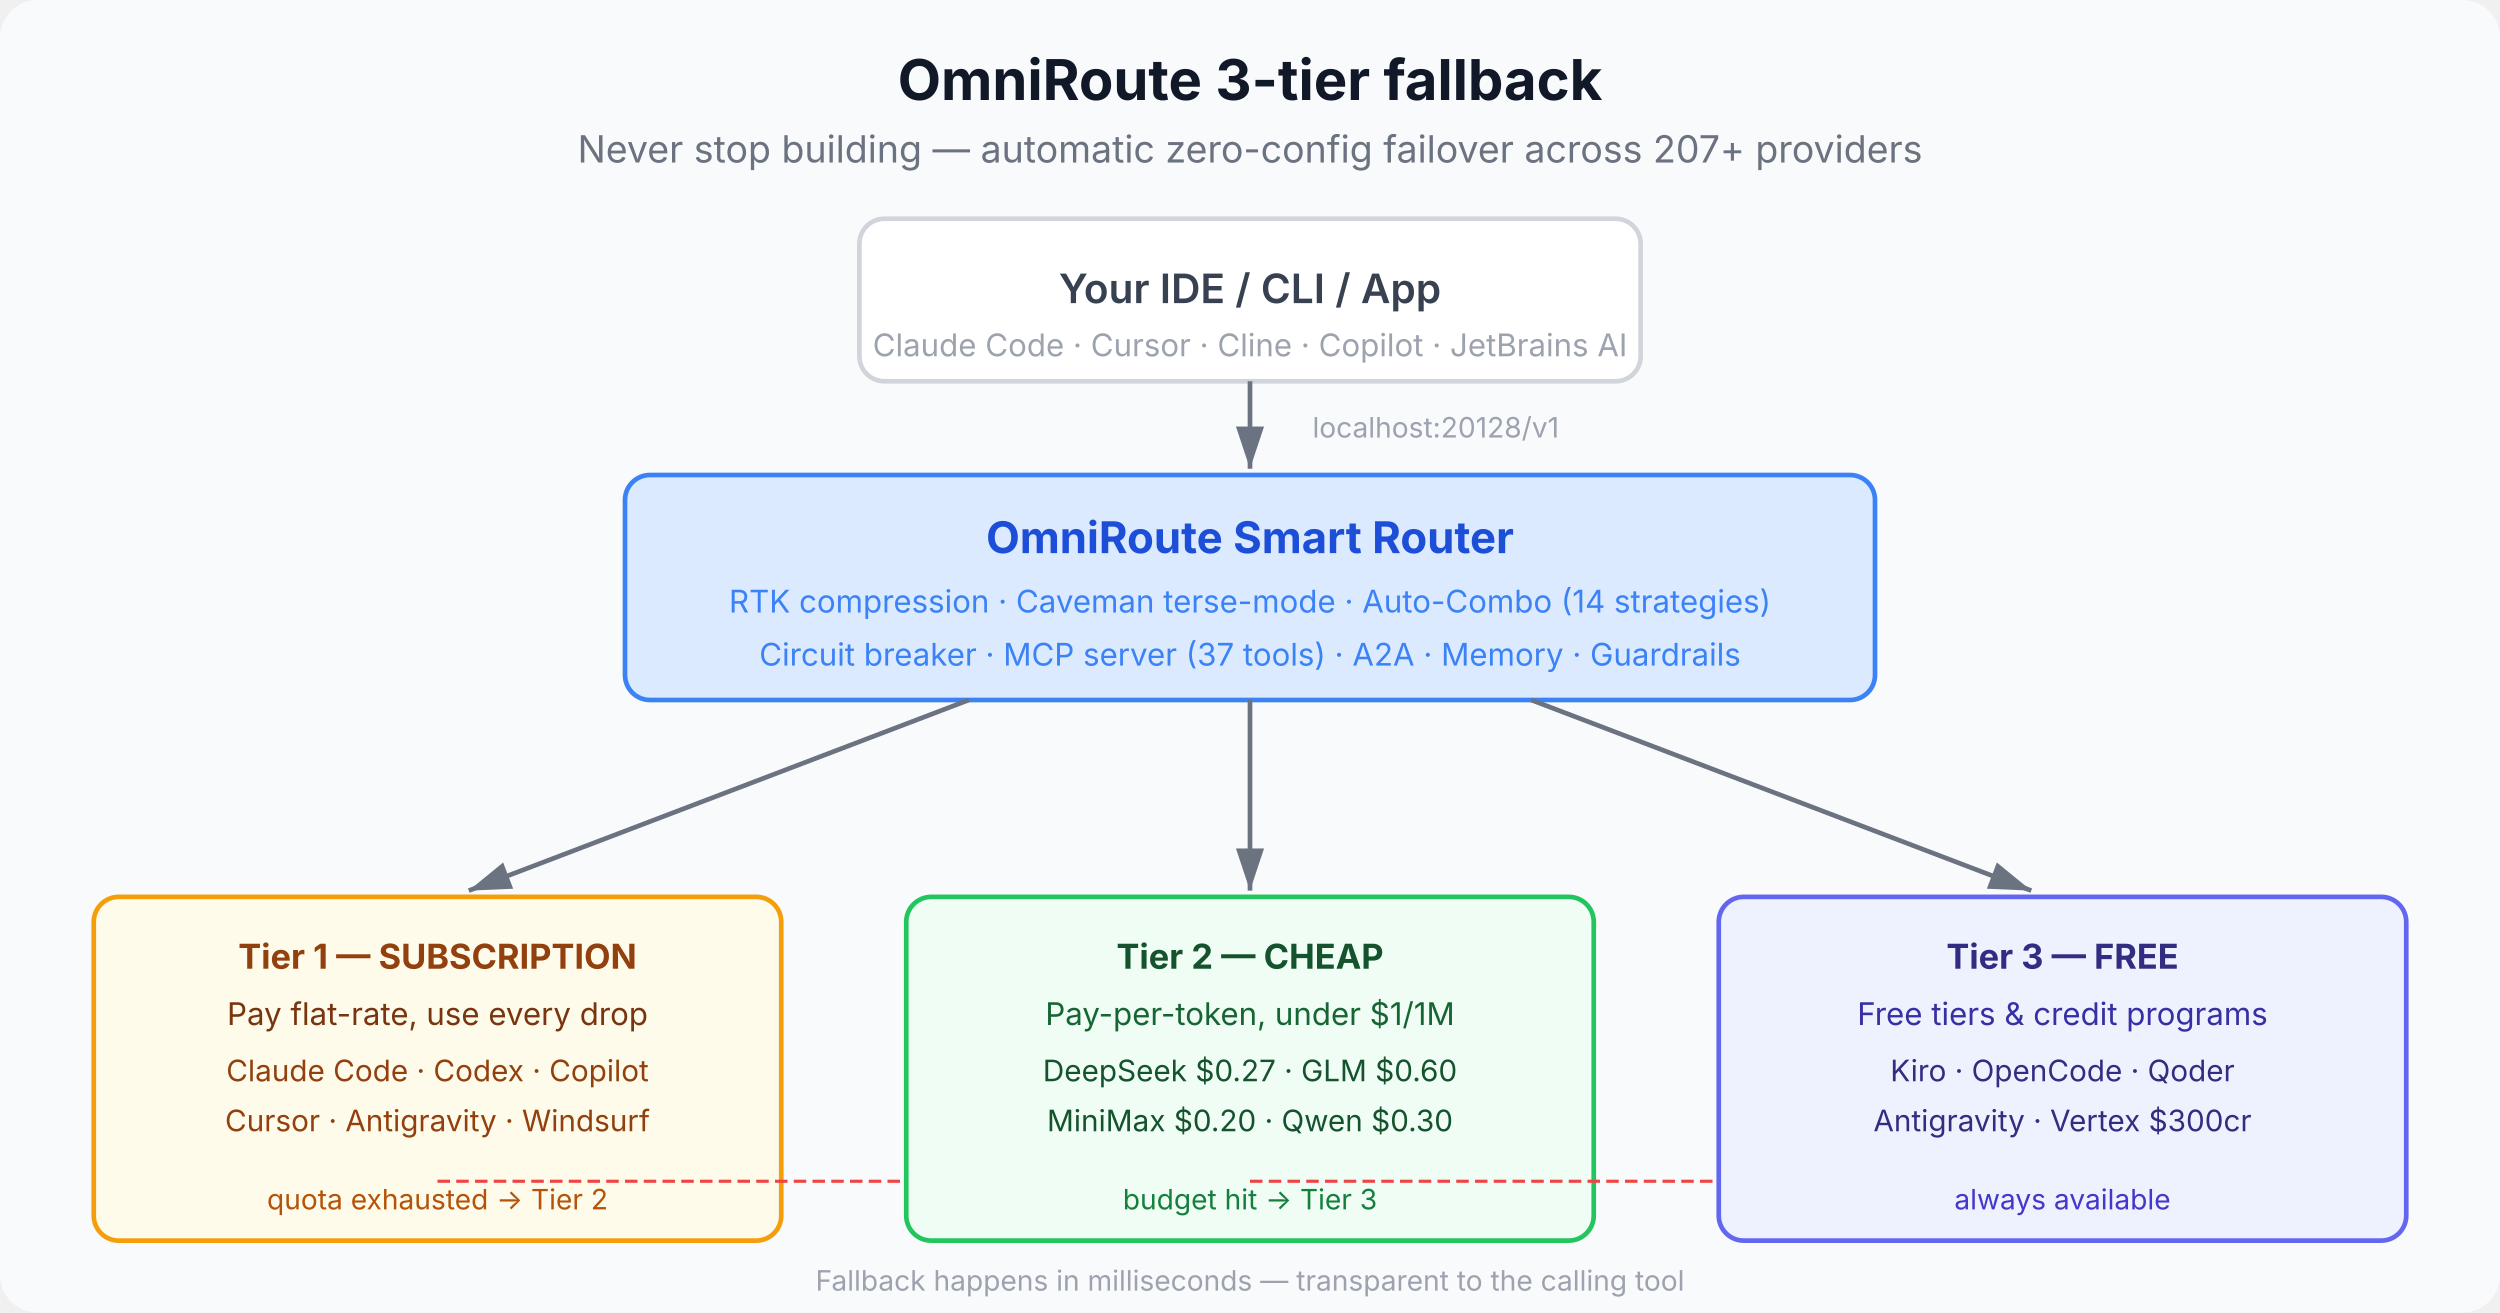
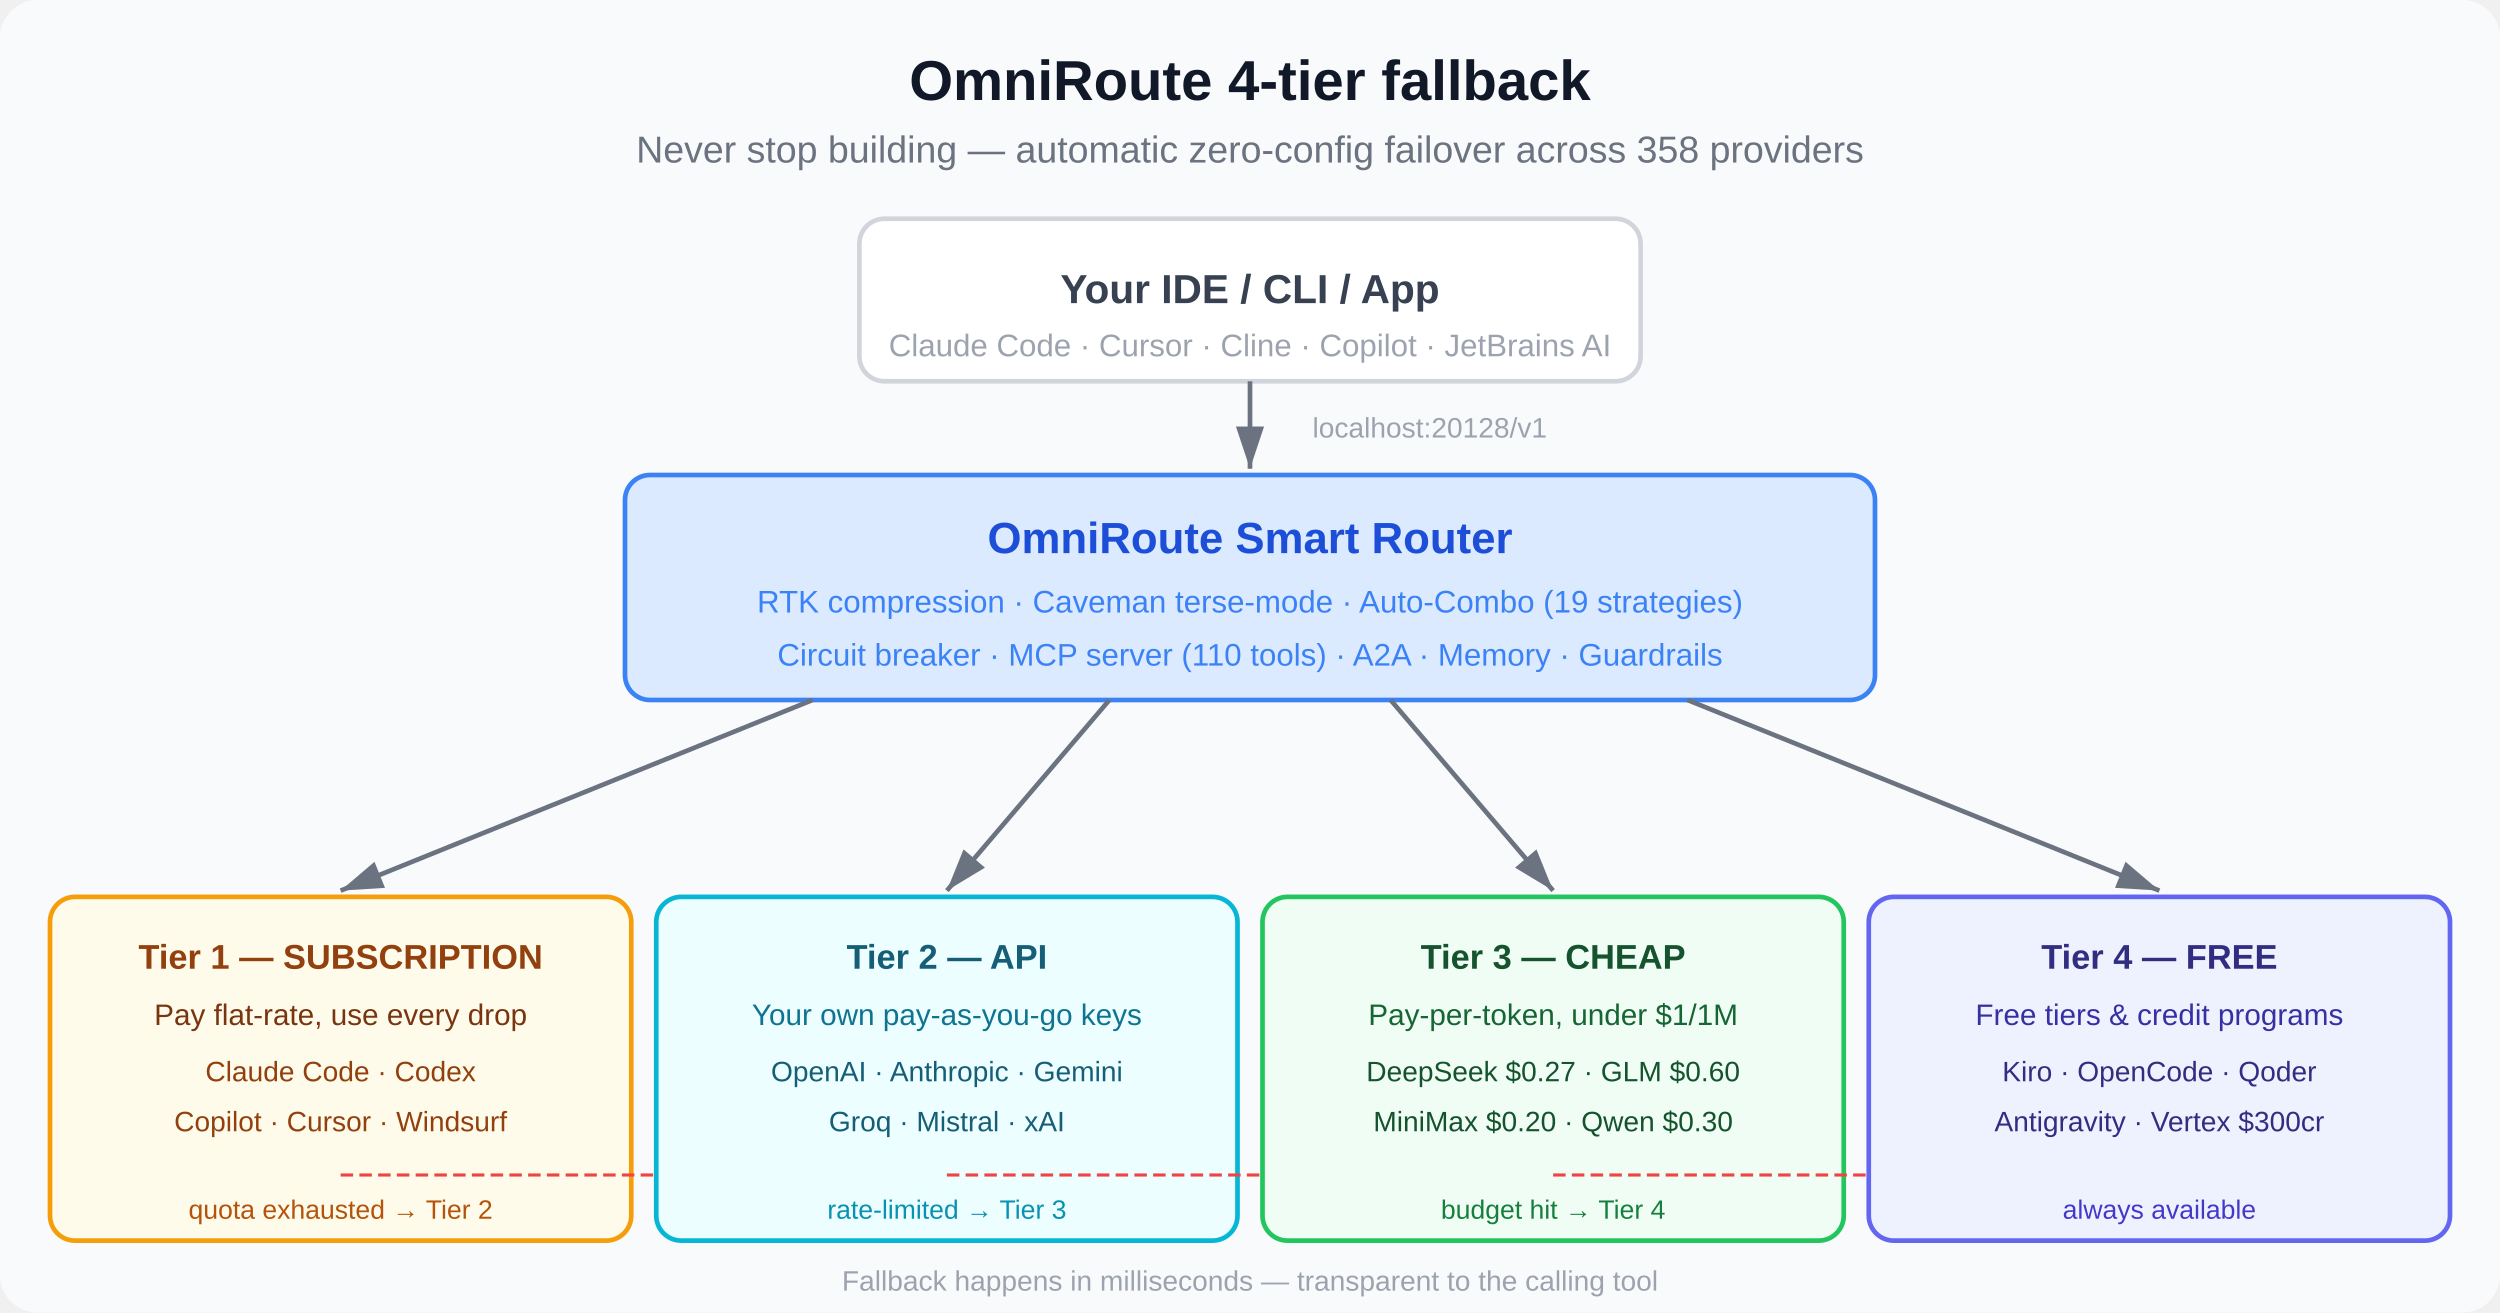
- <svg xmlns="http://www.w3.org/2000/svg" viewBox="0 0 800 420" font-family="system-ui, -apple-system, sans-serif">
+ <svg xmlns="http://www.w3.org/2000/svg" viewBox="0 0 800 420" font-family="system-ui, -apple-system, Segoe UI, Arial, Helvetica, sans-serif" role="img" aria-label="OmniRoute 4-tier fallback: your IDE or CLI calls one local endpoint and the OmniRoute Smart Router fails over across 358 providers in 4 tiers — Tier 1 Subscription, Tier 2 API, Tier 3 Cheap, Tier 4 Free.">
  <defs>
    <marker id="arrow-light" markerWidth="10" markerHeight="10" refX="9" refY="3" orient="auto">
      <path d="M0,0 L0,6 L9,3 z" fill="#6b7280" />
    </marker>
    <marker id="arrow-fallback-light" markerWidth="10" markerHeight="10" refX="9" refY="3" orient="auto">
      <path d="M0,0 L0,6 L9,3 z" fill="#ef4444" />
    </marker>
  </defs>
  <rect width="800" height="420" fill="#f9fafb" rx="12" />
-   <text x="400" y="32" text-anchor="middle" font-size="18" font-weight="700" fill="#111827">OmniRoute 3-tier fallback</text>
-   <text x="400" y="52" text-anchor="middle" font-size="12" fill="#6b7280">Never stop building — automatic zero-config failover across 207+ providers</text>
+   <text x="400" y="32" text-anchor="middle" font-size="18" font-weight="700" fill="#111827">OmniRoute 4-tier fallback</text>
+   <text x="400" y="52" text-anchor="middle" font-size="12" fill="#6b7280">Never stop building — automatic zero-config failover across 358 providers</text>
  <rect x="275" y="70" width="250" height="52" rx="8" fill="#ffffff" stroke="#d1d5db" stroke-width="1.5" />
  <text x="400" y="97" text-anchor="middle" font-size="13" font-weight="600" fill="#374151">Your IDE / CLI / App</text>
  <text x="400" y="114" text-anchor="middle" font-size="10" fill="#9ca3af">Claude Code · Cursor · Cline · Copilot · JetBrains AI</text>
  <line x1="400" y1="122" x2="400" y2="150" stroke="#6b7280" stroke-width="1.5" marker-end="url(#arrow-light)" />
  <text x="420" y="140" font-size="9" fill="#9ca3af">localhost:20128/v1</text>
  <rect x="200" y="152" width="400" height="72" rx="8" fill="#dbeafe" stroke="#3b82f6" stroke-width="1.5" />
  <text x="400" y="177" text-anchor="middle" font-size="14" font-weight="700" fill="#1d4ed8">OmniRoute Smart Router</text>
-   <text x="400" y="196" text-anchor="middle" font-size="10" fill="#3b82f6">RTK compression · Caveman terse-mode · Auto-Combo (14 strategies)</text>
-   <text x="400" y="213" text-anchor="middle" font-size="10" fill="#3b82f6">Circuit breaker · MCP server (37 tools) · A2A · Memory · Guardrails</text>
-   <line x1="310" y1="224" x2="150" y2="285" stroke="#6b7280" stroke-width="1.5" marker-end="url(#arrow-light)" />
-   <line x1="400" y1="224" x2="400" y2="285" stroke="#6b7280" stroke-width="1.5" marker-end="url(#arrow-light)" />
-   <line x1="490" y1="224" x2="650" y2="285" stroke="#6b7280" stroke-width="1.5" marker-end="url(#arrow-light)" />
-   <rect x="30" y="287" width="220" height="110" rx="8" fill="#fffbeb" stroke="#f59e0b" stroke-width="1.5" />
-   <text x="140" y="310" text-anchor="middle" font-size="11" font-weight="700" fill="#92400e">Tier 1 — SUBSCRIPTION</text>
-   <text x="140" y="328" text-anchor="middle" font-size="10" fill="#78350f">Pay flat-rate, use every drop</text>
-   <text x="140" y="346" text-anchor="middle" font-size="9.5" fill="#92400e">Claude Code · Codex · Copilot</text>
-   <text x="140" y="362" text-anchor="middle" font-size="9.5" fill="#92400e">Cursor · Antigravity · Windsurf</text>
-   <text x="140" y="387" text-anchor="middle" font-size="9" fill="#b45309">quota exhausted → Tier 2</text>
-   <line x1="140" y1="378" x2="300" y2="378" stroke="#ef4444" stroke-width="1" stroke-dasharray="4,2" marker-end="url(#arrow-fallback-light)" />
-   <rect x="290" y="287" width="220" height="110" rx="8" fill="#f0fdf4" stroke="#22c55e" stroke-width="1.5" />
-   <text x="400" y="310" text-anchor="middle" font-size="11" font-weight="700" fill="#14532d">Tier 2 — CHEAP</text>
-   <text x="400" y="328" text-anchor="middle" font-size="10" fill="#166534">Pay-per-token, under $1/1M</text>
-   <text x="400" y="346" text-anchor="middle" font-size="9.5" fill="#14532d">DeepSeek $0.27 · GLM $0.60</text>
-   <text x="400" y="362" text-anchor="middle" font-size="9.5" fill="#14532d">MiniMax $0.20 · Qwen $0.30</text>
-   <text x="400" y="387" text-anchor="middle" font-size="9" fill="#15803d">budget hit → Tier 3</text>
-   <line x1="400" y1="378" x2="560" y2="378" stroke="#ef4444" stroke-width="1" stroke-dasharray="4,2" marker-end="url(#arrow-fallback-light)" />
-   <rect x="550" y="287" width="220" height="110" rx="8" fill="#eef2ff" stroke="#6366f1" stroke-width="1.5" />
-   <text x="660" y="310" text-anchor="middle" font-size="11" font-weight="700" fill="#312e81">Tier 3 — FREE</text>
-   <text x="660" y="328" text-anchor="middle" font-size="10" fill="#3730a3">Free tiers &amp; credit programs</text>
-   <text x="660" y="346" text-anchor="middle" font-size="9.5" fill="#312e81">Kiro · OpenCode · Qoder</text>
-   <text x="660" y="362" text-anchor="middle" font-size="9.5" fill="#312e81">Antigravity · Vertex $300cr</text>
-   <text x="660" y="387" text-anchor="middle" font-size="9" fill="#4338ca">always available</text>
+   <text x="400" y="196" text-anchor="middle" font-size="10" fill="#3b82f6">RTK compression · Caveman terse-mode · Auto-Combo (19 strategies)</text>
+   <text x="400" y="213" text-anchor="middle" font-size="10" fill="#3b82f6">Circuit breaker · MCP server (110 tools) · A2A · Memory · Guardrails</text>
+   <line x1="260" y1="224" x2="109" y2="285" stroke="#6b7280" stroke-width="1.5" marker-end="url(#arrow-light)" />
+   <line x1="355" y1="224" x2="303" y2="285" stroke="#6b7280" stroke-width="1.5" marker-end="url(#arrow-light)" />
+   <line x1="445" y1="224" x2="497" y2="285" stroke="#6b7280" stroke-width="1.5" marker-end="url(#arrow-light)" />
+   <line x1="540" y1="224" x2="691" y2="285" stroke="#6b7280" stroke-width="1.5" marker-end="url(#arrow-light)" />
+   <rect x="16" y="287" width="186" height="110" rx="8" fill="#fffbeb" stroke="#f59e0b" stroke-width="1.5" />
+   <text x="109" y="310" text-anchor="middle" font-size="11" font-weight="700" fill="#92400e">Tier 1 — SUBSCRIPTION</text>
+   <text x="109" y="328" text-anchor="middle" font-size="9.5" fill="#78350f">Pay flat-rate, use every drop</text>
+   <text x="109" y="346" text-anchor="middle" font-size="9" fill="#92400e">Claude Code · Codex</text>
+   <text x="109" y="362" text-anchor="middle" font-size="9" fill="#92400e">Copilot · Cursor · Windsurf</text>
+   <text x="109" y="390" text-anchor="middle" font-size="8.5" fill="#b45309">quota exhausted → Tier 2</text>
+   <line x1="109" y1="376" x2="240" y2="376" stroke="#ef4444" stroke-width="1" stroke-dasharray="4,2" marker-end="url(#arrow-fallback-light)" />
+   <rect x="210" y="287" width="186" height="110" rx="8" fill="#ecfeff" stroke="#06b6d4" stroke-width="1.5" />
+   <text x="303" y="310" text-anchor="middle" font-size="11" font-weight="700" fill="#155e75">Tier 2 — API</text>
+   <text x="303" y="328" text-anchor="middle" font-size="9.5" fill="#0e7490">Your own pay-as-you-go keys</text>
+   <text x="303" y="346" text-anchor="middle" font-size="9" fill="#155e75">OpenAI · Anthropic · Gemini</text>
+   <text x="303" y="362" text-anchor="middle" font-size="9" fill="#155e75">Groq · Mistral · xAI</text>
+   <text x="303" y="390" text-anchor="middle" font-size="8.5" fill="#0891b2">rate-limited → Tier 3</text>
+   <line x1="303" y1="376" x2="434" y2="376" stroke="#ef4444" stroke-width="1" stroke-dasharray="4,2" marker-end="url(#arrow-fallback-light)" />
+   <rect x="404" y="287" width="186" height="110" rx="8" fill="#f0fdf4" stroke="#22c55e" stroke-width="1.5" />
+   <text x="497" y="310" text-anchor="middle" font-size="11" font-weight="700" fill="#14532d">Tier 3 — CHEAP</text>
+   <text x="497" y="328" text-anchor="middle" font-size="9.5" fill="#166534">Pay-per-token, under $1/1M</text>
+   <text x="497" y="346" text-anchor="middle" font-size="9" fill="#14532d">DeepSeek $0.27 · GLM $0.60</text>
+   <text x="497" y="362" text-anchor="middle" font-size="9" fill="#14532d">MiniMax $0.20 · Qwen $0.30</text>
+   <text x="497" y="390" text-anchor="middle" font-size="8.5" fill="#15803d">budget hit → Tier 4</text>
+   <line x1="497" y1="376" x2="628" y2="376" stroke="#ef4444" stroke-width="1" stroke-dasharray="4,2" marker-end="url(#arrow-fallback-light)" />
+   <rect x="598" y="287" width="186" height="110" rx="8" fill="#eef2ff" stroke="#6366f1" stroke-width="1.5" />
+   <text x="691" y="310" text-anchor="middle" font-size="11" font-weight="700" fill="#312e81">Tier 4 — FREE</text>
+   <text x="691" y="328" text-anchor="middle" font-size="9.5" fill="#3730a3">Free tiers &amp; credit programs</text>
+   <text x="691" y="346" text-anchor="middle" font-size="9" fill="#312e81">Kiro · OpenCode · Qoder</text>
+   <text x="691" y="362" text-anchor="middle" font-size="9" fill="#312e81">Antigravity · Vertex $300cr</text>
+   <text x="691" y="390" text-anchor="middle" font-size="8.5" fill="#4338ca">always available</text>
  <text x="400" y="413" text-anchor="middle" font-size="9" fill="#9ca3af">Fallback happens in milliseconds — transparent to the calling tool</text>
</svg>
